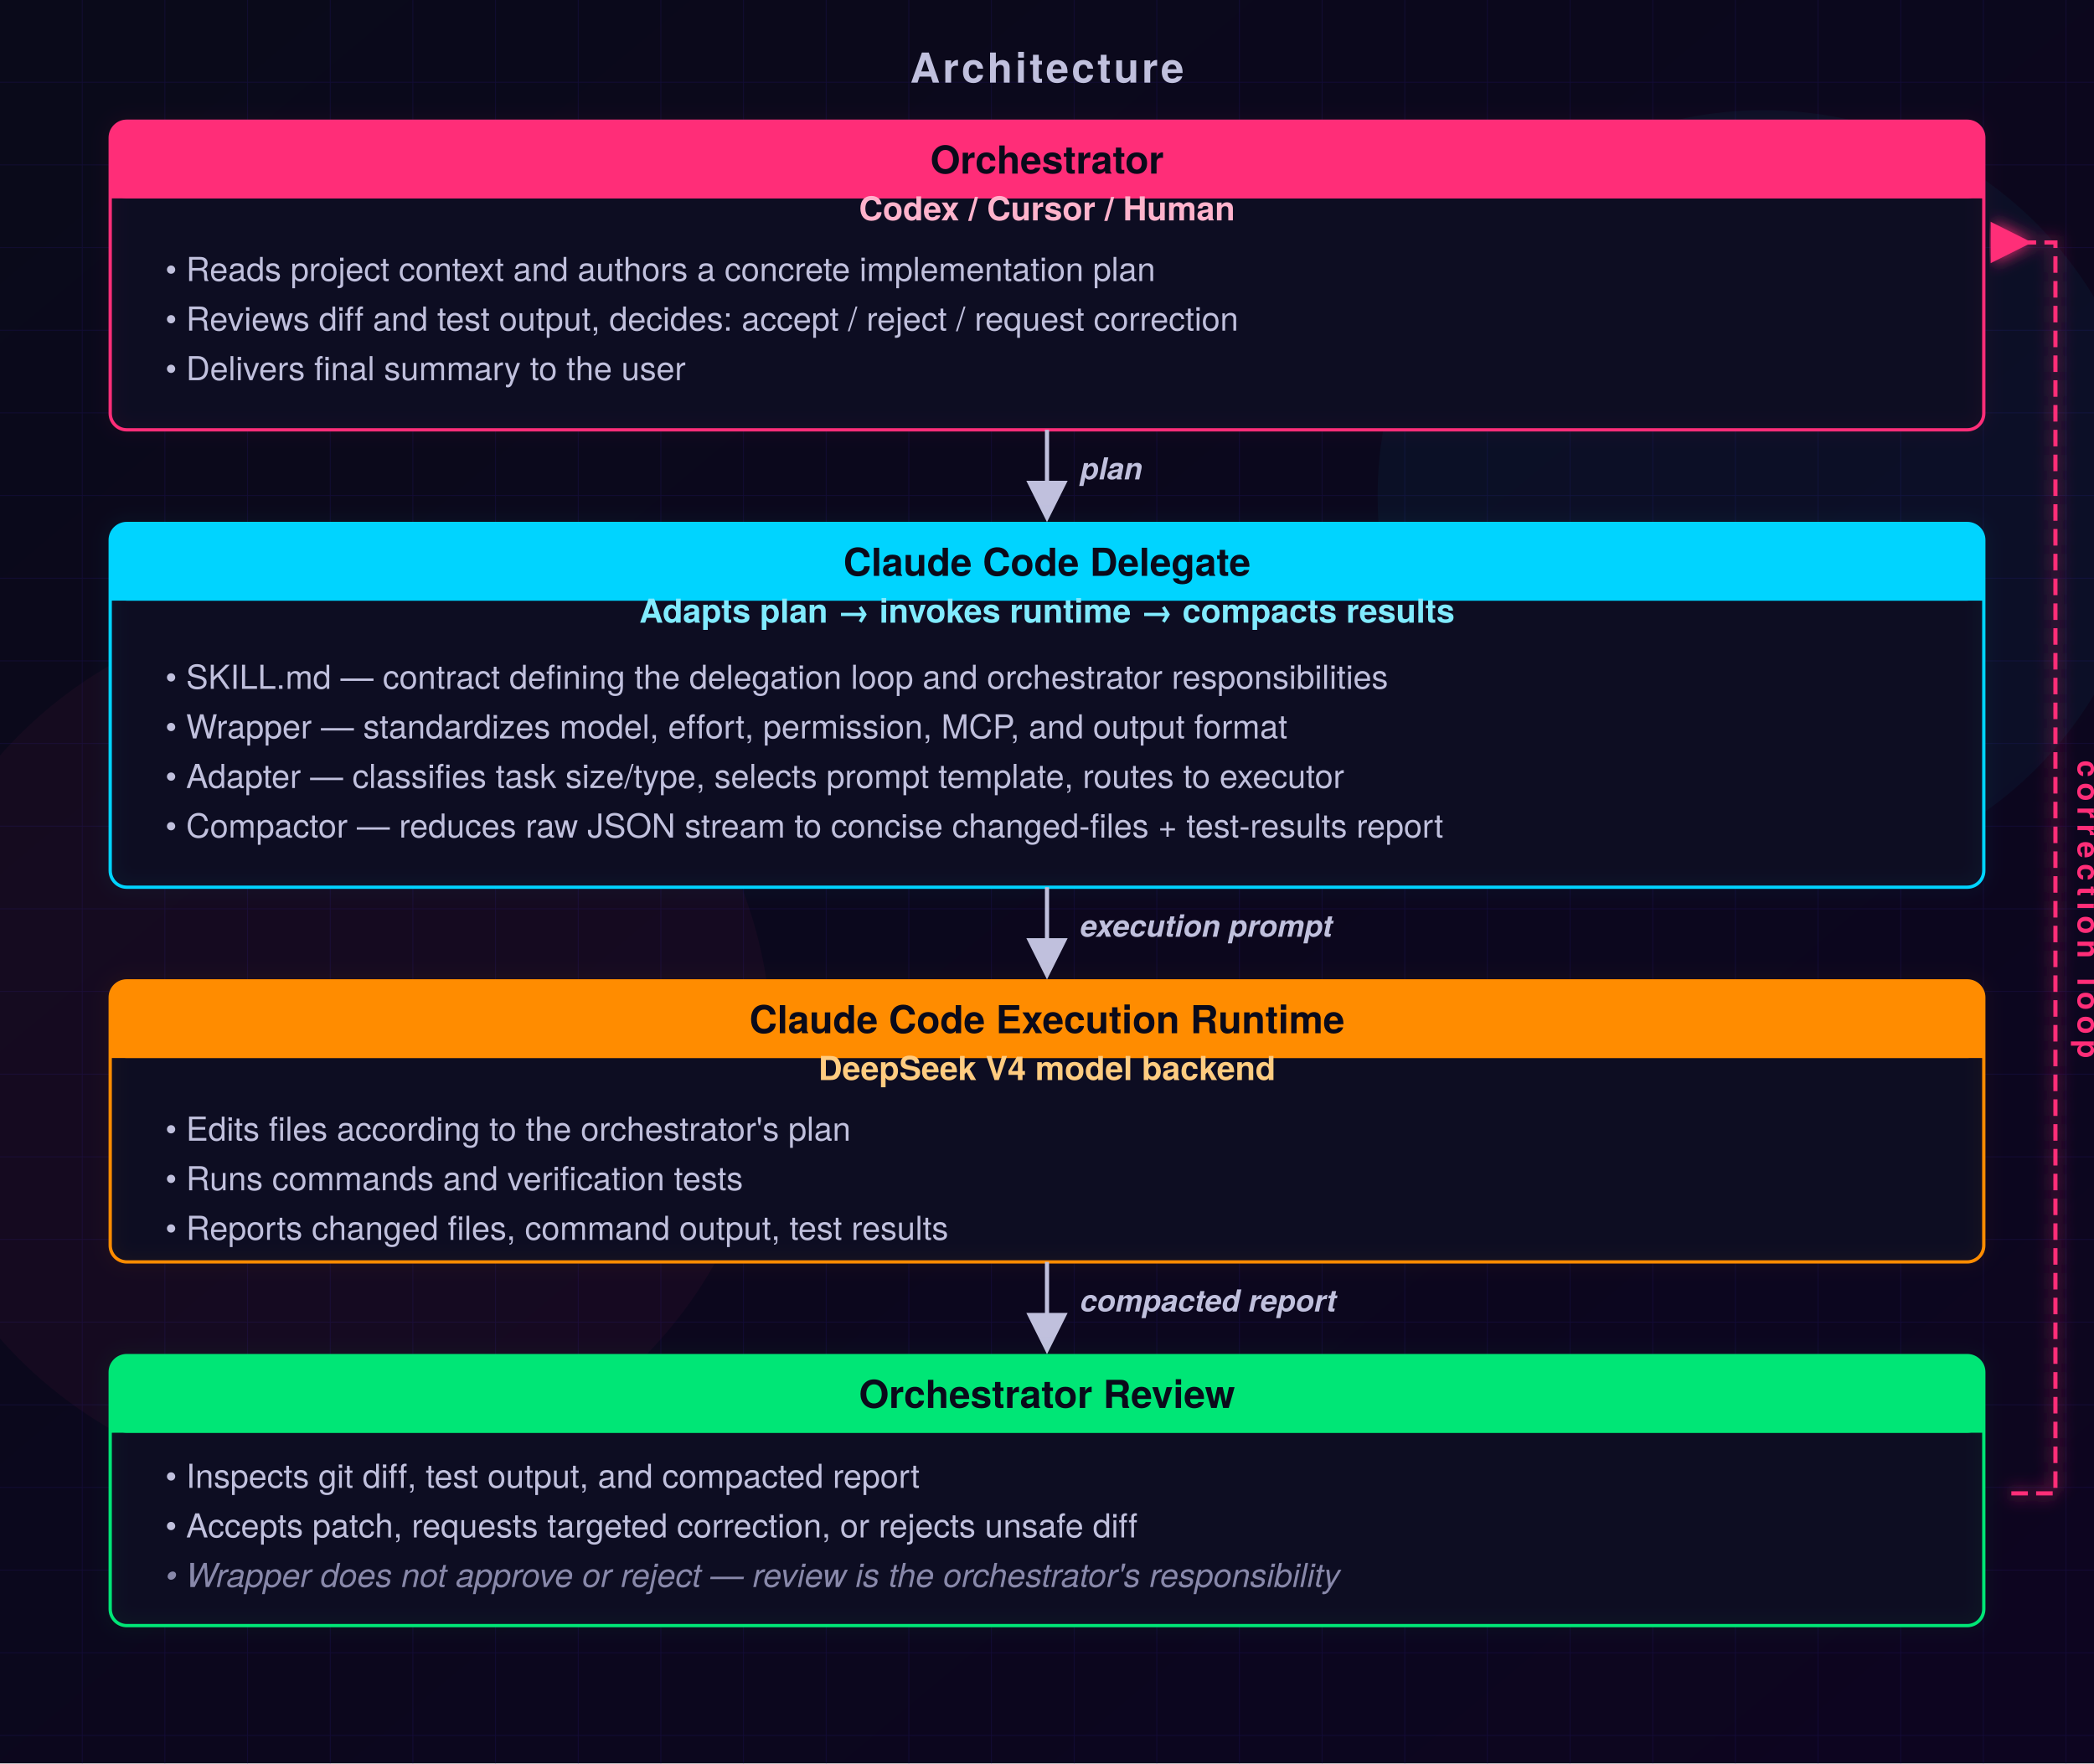
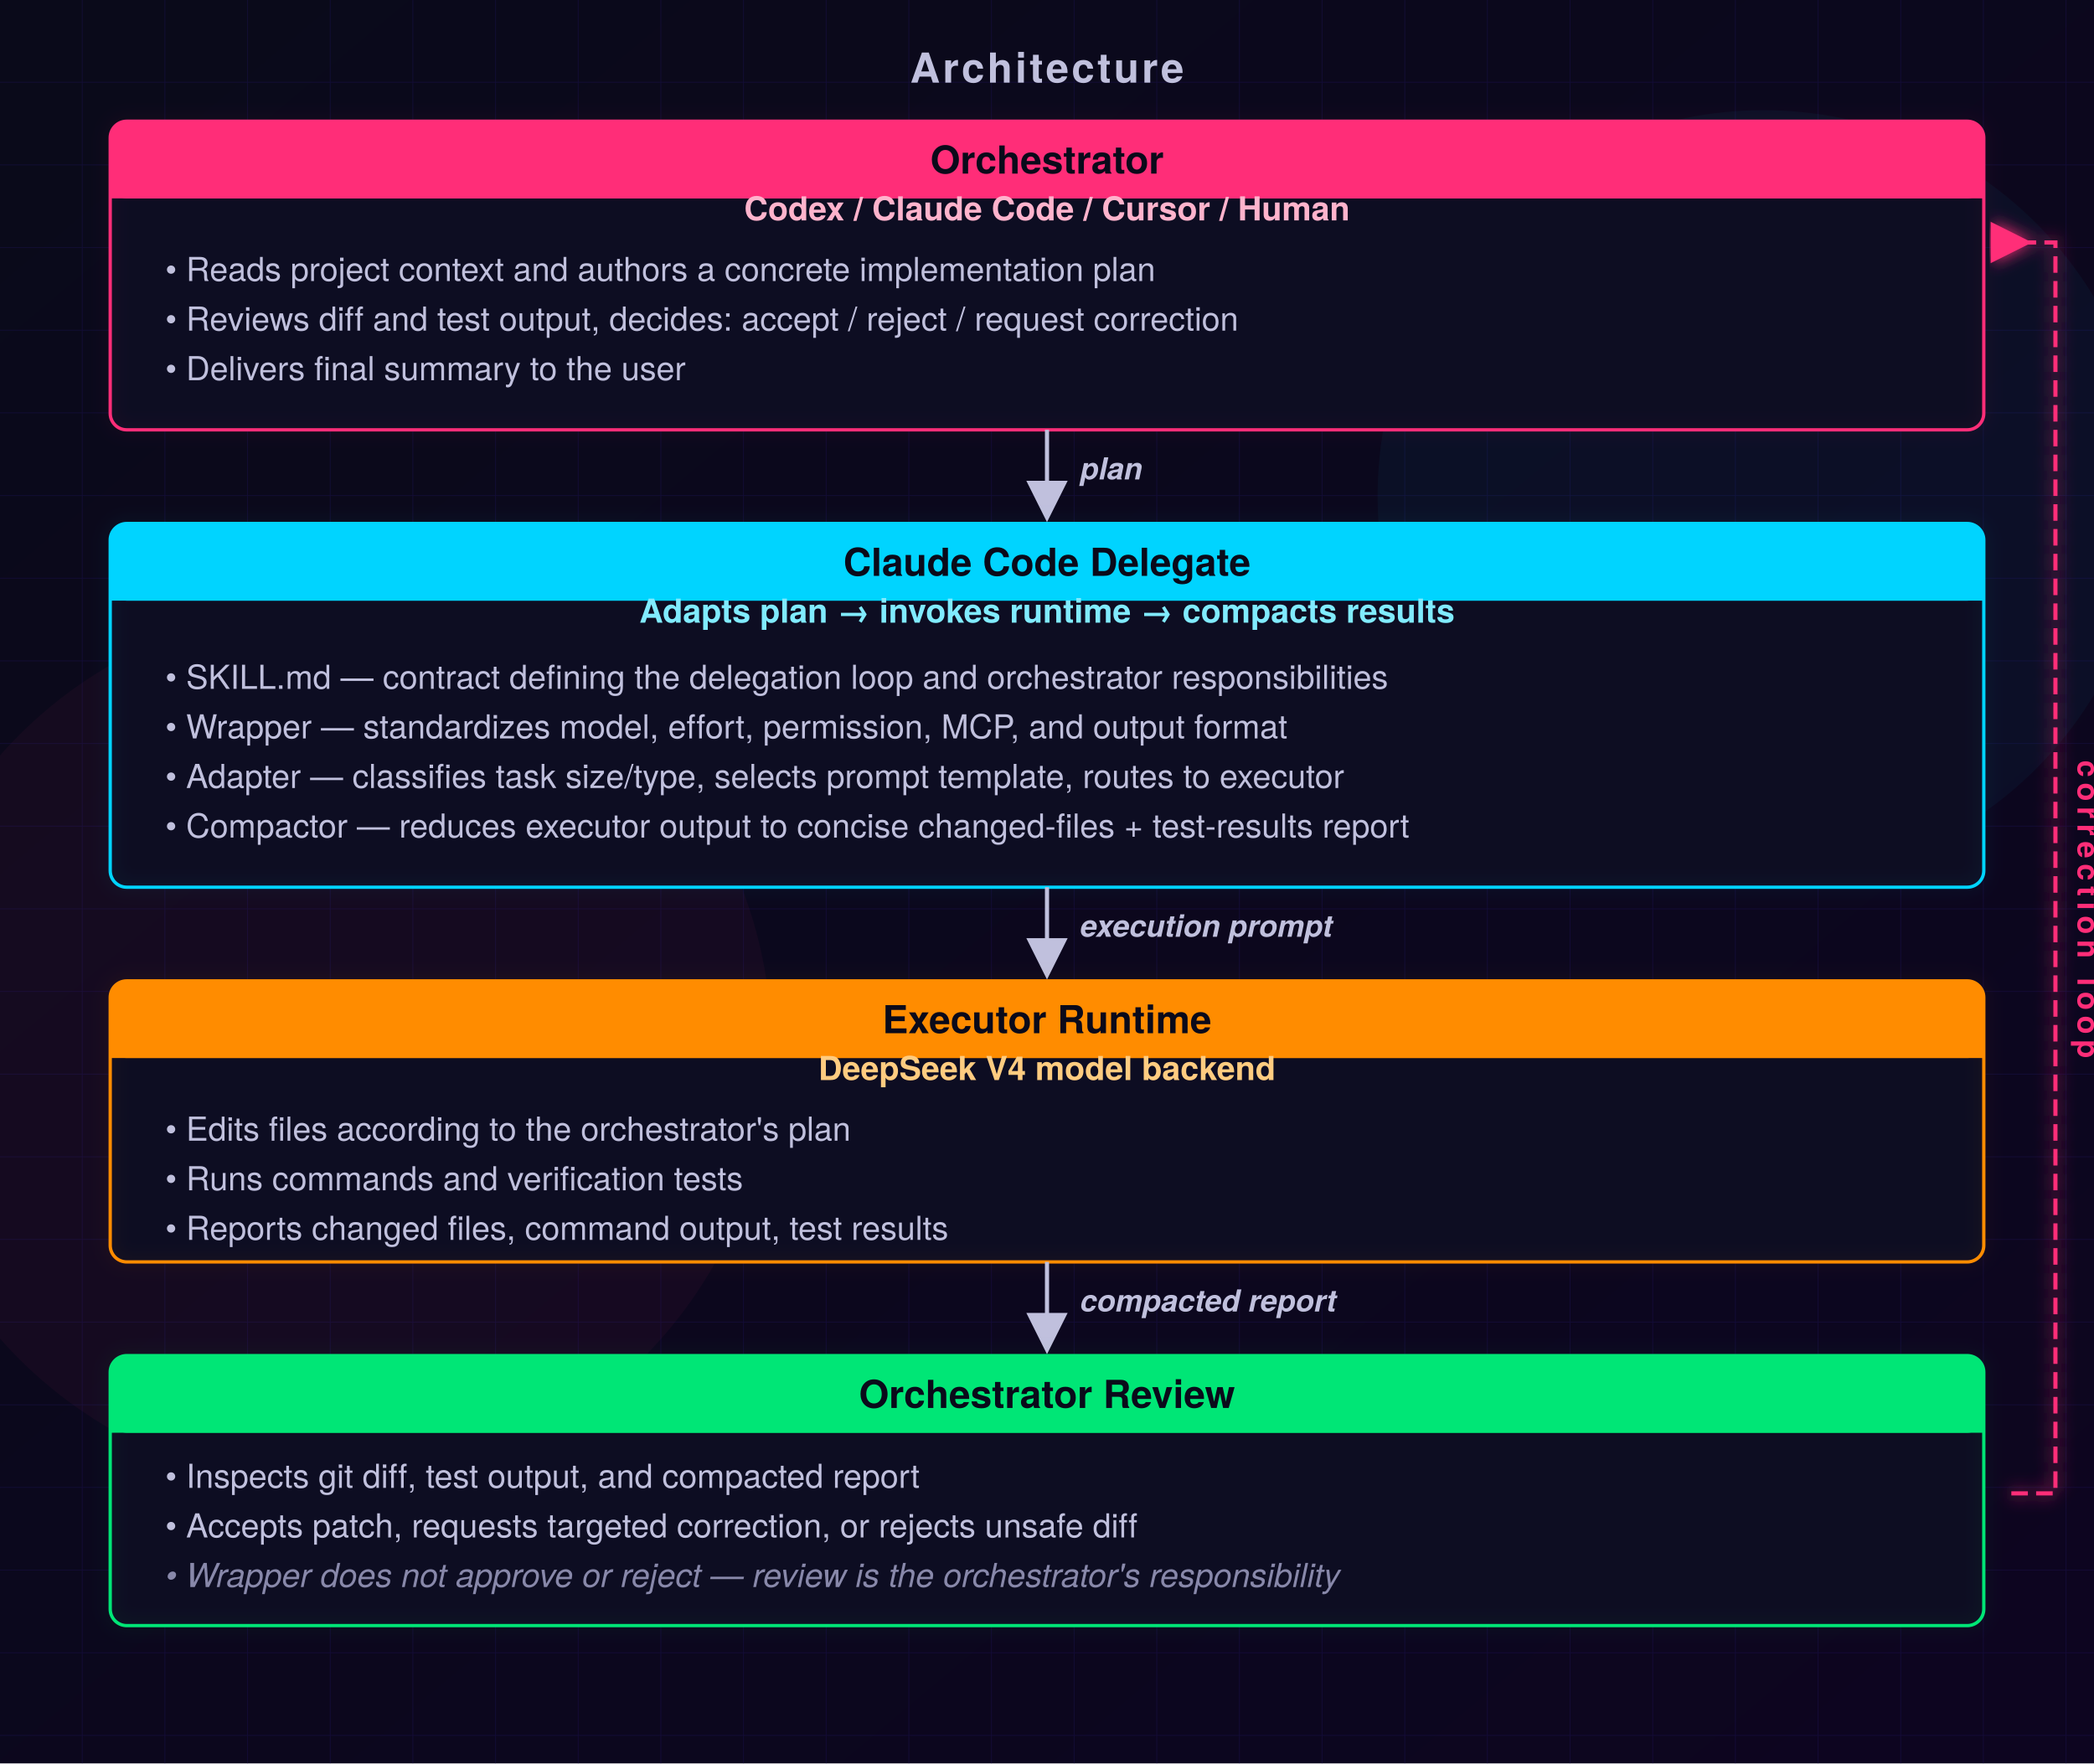
<svg xmlns="http://www.w3.org/2000/svg" viewBox="0 0 760 640" font-family="'Rajdhani', 'Helvetica Neue', sans-serif">
  <defs>
    <pattern id="grid" width="30" height="30" patternUnits="userSpaceOnUse">
      <line x1="30" y1="0" x2="30" y2="30" stroke="#1a1050" stroke-width="0.5" />
      <line x1="0" y1="30" x2="30" y2="30" stroke="#1a1050" stroke-width="0.5" />
    </pattern>
    <filter id="neon-pink" x="-50%" y="-50%" width="200%" height="200%">
      <feGaussianBlur stdDeviation="3" result="blur" />
      <feMerge>
        <feMergeNode in="blur" />
        <feMergeNode in="SourceGraphic" />
      </feMerge>
    </filter>
    <filter id="neon-cyan" x="-50%" y="-50%" width="200%" height="200%">
      <feGaussianBlur stdDeviation="3" result="blur" />
      <feMerge>
        <feMergeNode in="blur" />
        <feMergeNode in="SourceGraphic" />
      </feMerge>
    </filter>
    <filter id="neon-amber" x="-50%" y="-50%" width="200%" height="200%">
      <feGaussianBlur stdDeviation="3" result="blur" />
      <feMerge>
        <feMergeNode in="blur" />
        <feMergeNode in="SourceGraphic" />
      </feMerge>
    </filter>
    <filter id="neon-green" x="-50%" y="-50%" width="200%" height="200%">
      <feGaussianBlur stdDeviation="3" result="blur" />
      <feMerge>
        <feMergeNode in="blur" />
        <feMergeNode in="SourceGraphic" />
      </feMerge>
    </filter>
    <linearGradient id="bg" x1="0" y1="0" x2="1" y2="1">
      <stop offset="0%" stop-color="#0a0a1a" />
      <stop offset="100%" stop-color="#0d0520" />
    </linearGradient>
    <marker id="arrow-down" markerWidth="10" markerHeight="10" refX="5" refY="5" orient="auto">
      <path d="M0,0 L10,5 L0,10 Z" fill="#c0c0dd" />
    </marker>
    <marker id="arrow-up" markerWidth="10" markerHeight="10" refX="5" refY="5" orient="auto">
      <path d="M10,0 L0,5 L10,10 Z" fill="#ff2d78" />
    </marker>
  </defs>
  <rect width="760" height="640" fill="url(#bg)" />
  <rect width="760" height="640" fill="url(#grid)" opacity="0.5" />
  <circle cx="120" cy="380" r="160" fill="#ff2d78" opacity="0.04" />
  <circle cx="640" cy="180" r="140" fill="#00d4ff" opacity="0.04" />
  <text x="380" y="30" text-anchor="middle" font-size="15" font-weight="700" fill="#c0c0dd" letter-spacing="1">Architecture</text>
  <rect x="40" y="44" width="680" height="112" fill="#0d0d22" stroke="#ff2d78" stroke-width="1.2" rx="6" />
  <rect x="40" y="44" width="680" height="112" fill="none" stroke="#ff2d78" stroke-width="0.6" rx="6" opacity="0.3" filter="url(#neon-pink)" />
  <rect x="40" y="44" width="680" height="28" fill="#ff2d78" rx="6" />
  <rect x="40" y="58" width="680" height="14" fill="#ff2d78" />
  <text x="380" y="63" text-anchor="middle" font-size="14" font-weight="700" fill="#0a0a1a">Orchestrator</text>
-   <text x="380" y="80" text-anchor="middle" font-size="12" font-weight="600" fill="#ffb3cc">Codex / Cursor / Human</text>
+   <text x="380" y="80" text-anchor="middle" font-size="12" font-weight="600" fill="#ffb3cc">Codex / Claude Code / Cursor / Human</text>
  <text x="60" y="102" font-size="12" font-weight="500" fill="#c0c0dd">• Reads project context and authors a concrete implementation plan</text>
  <text x="60" y="120" font-size="12" font-weight="500" fill="#c0c0dd">• Reviews diff and test output, decides: accept / reject / request correction</text>
  <text x="60" y="138" font-size="12" font-weight="500" fill="#c0c0dd">• Delivers final summary to the user</text>
  <line x1="380" y1="156" x2="380" y2="182" stroke="#c0c0dd" stroke-width="1.5" marker-end="url(#arrow-down)" />
  <text x="392" y="174" font-size="11" fill="#c0c0dd" font-style="italic" font-weight="600">plan</text>
  <rect x="40" y="190" width="680" height="132" fill="#0d0d22" stroke="#00d4ff" stroke-width="1.2" rx="6" />
  <rect x="40" y="190" width="680" height="132" fill="none" stroke="#00d4ff" stroke-width="0.6" rx="6" opacity="0.3" filter="url(#neon-cyan)" />
  <rect x="40" y="190" width="680" height="28" fill="#00d4ff" rx="6" />
  <rect x="40" y="204" width="680" height="14" fill="#00d4ff" />
  <text x="380" y="209" text-anchor="middle" font-size="14" font-weight="700" fill="#0a0a1a">Claude Code Delegate</text>
  <text x="380" y="226" text-anchor="middle" font-size="12" font-weight="600" fill="#80ebff">Adapts plan → invokes runtime → compacts results</text>
  <text x="60" y="250" font-size="12" font-weight="500" fill="#c0c0dd">• SKILL.md — contract defining the delegation loop and orchestrator responsibilities</text>
  <text x="60" y="268" font-size="12" font-weight="500" fill="#c0c0dd">• Wrapper — standardizes model, effort, permission, MCP, and output format</text>
  <text x="60" y="286" font-size="12" font-weight="500" fill="#c0c0dd">• Adapter — classifies task size/type, selects prompt template, routes to executor</text>
-   <text x="60" y="304" font-size="12" font-weight="500" fill="#c0c0dd">• Compactor — reduces raw JSON stream to concise changed-files + test-results report</text>
+   <text x="60" y="304" font-size="12" font-weight="500" fill="#c0c0dd">• Compactor — reduces executor output to concise changed-files + test-results report</text>
  <line x1="380" y1="322" x2="380" y2="348" stroke="#c0c0dd" stroke-width="1.5" marker-end="url(#arrow-down)" />
  <text x="392" y="340" font-size="11" fill="#c0c0dd" font-style="italic" font-weight="600">execution prompt</text>
  <rect x="40" y="356" width="680" height="102" fill="#0d0d22" stroke="#ff8c00" stroke-width="1.2" rx="6" />
  <rect x="40" y="356" width="680" height="102" fill="none" stroke="#ff8c00" stroke-width="0.6" rx="6" opacity="0.3" filter="url(#neon-amber)" />
  <rect x="40" y="356" width="680" height="28" fill="#ff8c00" rx="6" />
  <rect x="40" y="370" width="680" height="14" fill="#ff8c00" />
-   <text x="380" y="375" text-anchor="middle" font-size="14" font-weight="700" fill="#0a0a1a">Claude Code Execution Runtime</text>
+   <text x="380" y="375" text-anchor="middle" font-size="14" font-weight="700" fill="#0a0a1a">Executor Runtime</text>
  <text x="380" y="392" text-anchor="middle" font-size="12" font-weight="600" fill="#ffcc80">DeepSeek V4 model backend</text>
  <text x="60" y="414" font-size="12" font-weight="500" fill="#c0c0dd">• Edits files according to the orchestrator's plan</text>
  <text x="60" y="432" font-size="12" font-weight="500" fill="#c0c0dd">• Runs commands and verification tests</text>
  <text x="60" y="450" font-size="12" font-weight="500" fill="#c0c0dd">• Reports changed files, command output, test results</text>
  <line x1="380" y1="458" x2="380" y2="484" stroke="#c0c0dd" stroke-width="1.5" marker-end="url(#arrow-down)" />
  <text x="392" y="476" font-size="11" fill="#c0c0dd" font-style="italic" font-weight="600">compacted report</text>
  <rect x="40" y="492" width="680" height="98" fill="#0d0d22" stroke="#00e676" stroke-width="1.2" rx="6" />
  <rect x="40" y="492" width="680" height="98" fill="none" stroke="#00e676" stroke-width="0.6" rx="6" opacity="0.3" filter="url(#neon-green)" />
  <rect x="40" y="492" width="680" height="28" fill="#00e676" rx="6" />
  <rect x="40" y="506" width="680" height="14" fill="#00e676" />
  <text x="380" y="511" text-anchor="middle" font-size="14" font-weight="700" fill="#0a0a1a">Orchestrator Review</text>
  <text x="60" y="540" font-size="12" font-weight="500" fill="#c0c0dd">• Inspects git diff, test output, and compacted report</text>
  <text x="60" y="558" font-size="12" font-weight="500" fill="#c0c0dd">• Accepts patch, requests targeted correction, or rejects unsafe diff</text>
  <text x="60" y="576" font-size="12" font-weight="500" fill="#8888aa" font-style="italic">• Wrapper does not approve or reject — review is the orchestrator's responsibility</text>
  <path d="M730,542 L746,542 L746,88 L730,88" fill="none" stroke="#ff2d78" stroke-width="1.5" stroke-dasharray="6,3" marker-end="url(#arrow-up)" filter="url(#neon-pink)" />
  <text x="754" y="330" text-anchor="middle" font-size="11" fill="#ff2d78" font-weight="700" letter-spacing="2" transform="rotate(90, 754, 330)">correction loop</text>
</svg>
